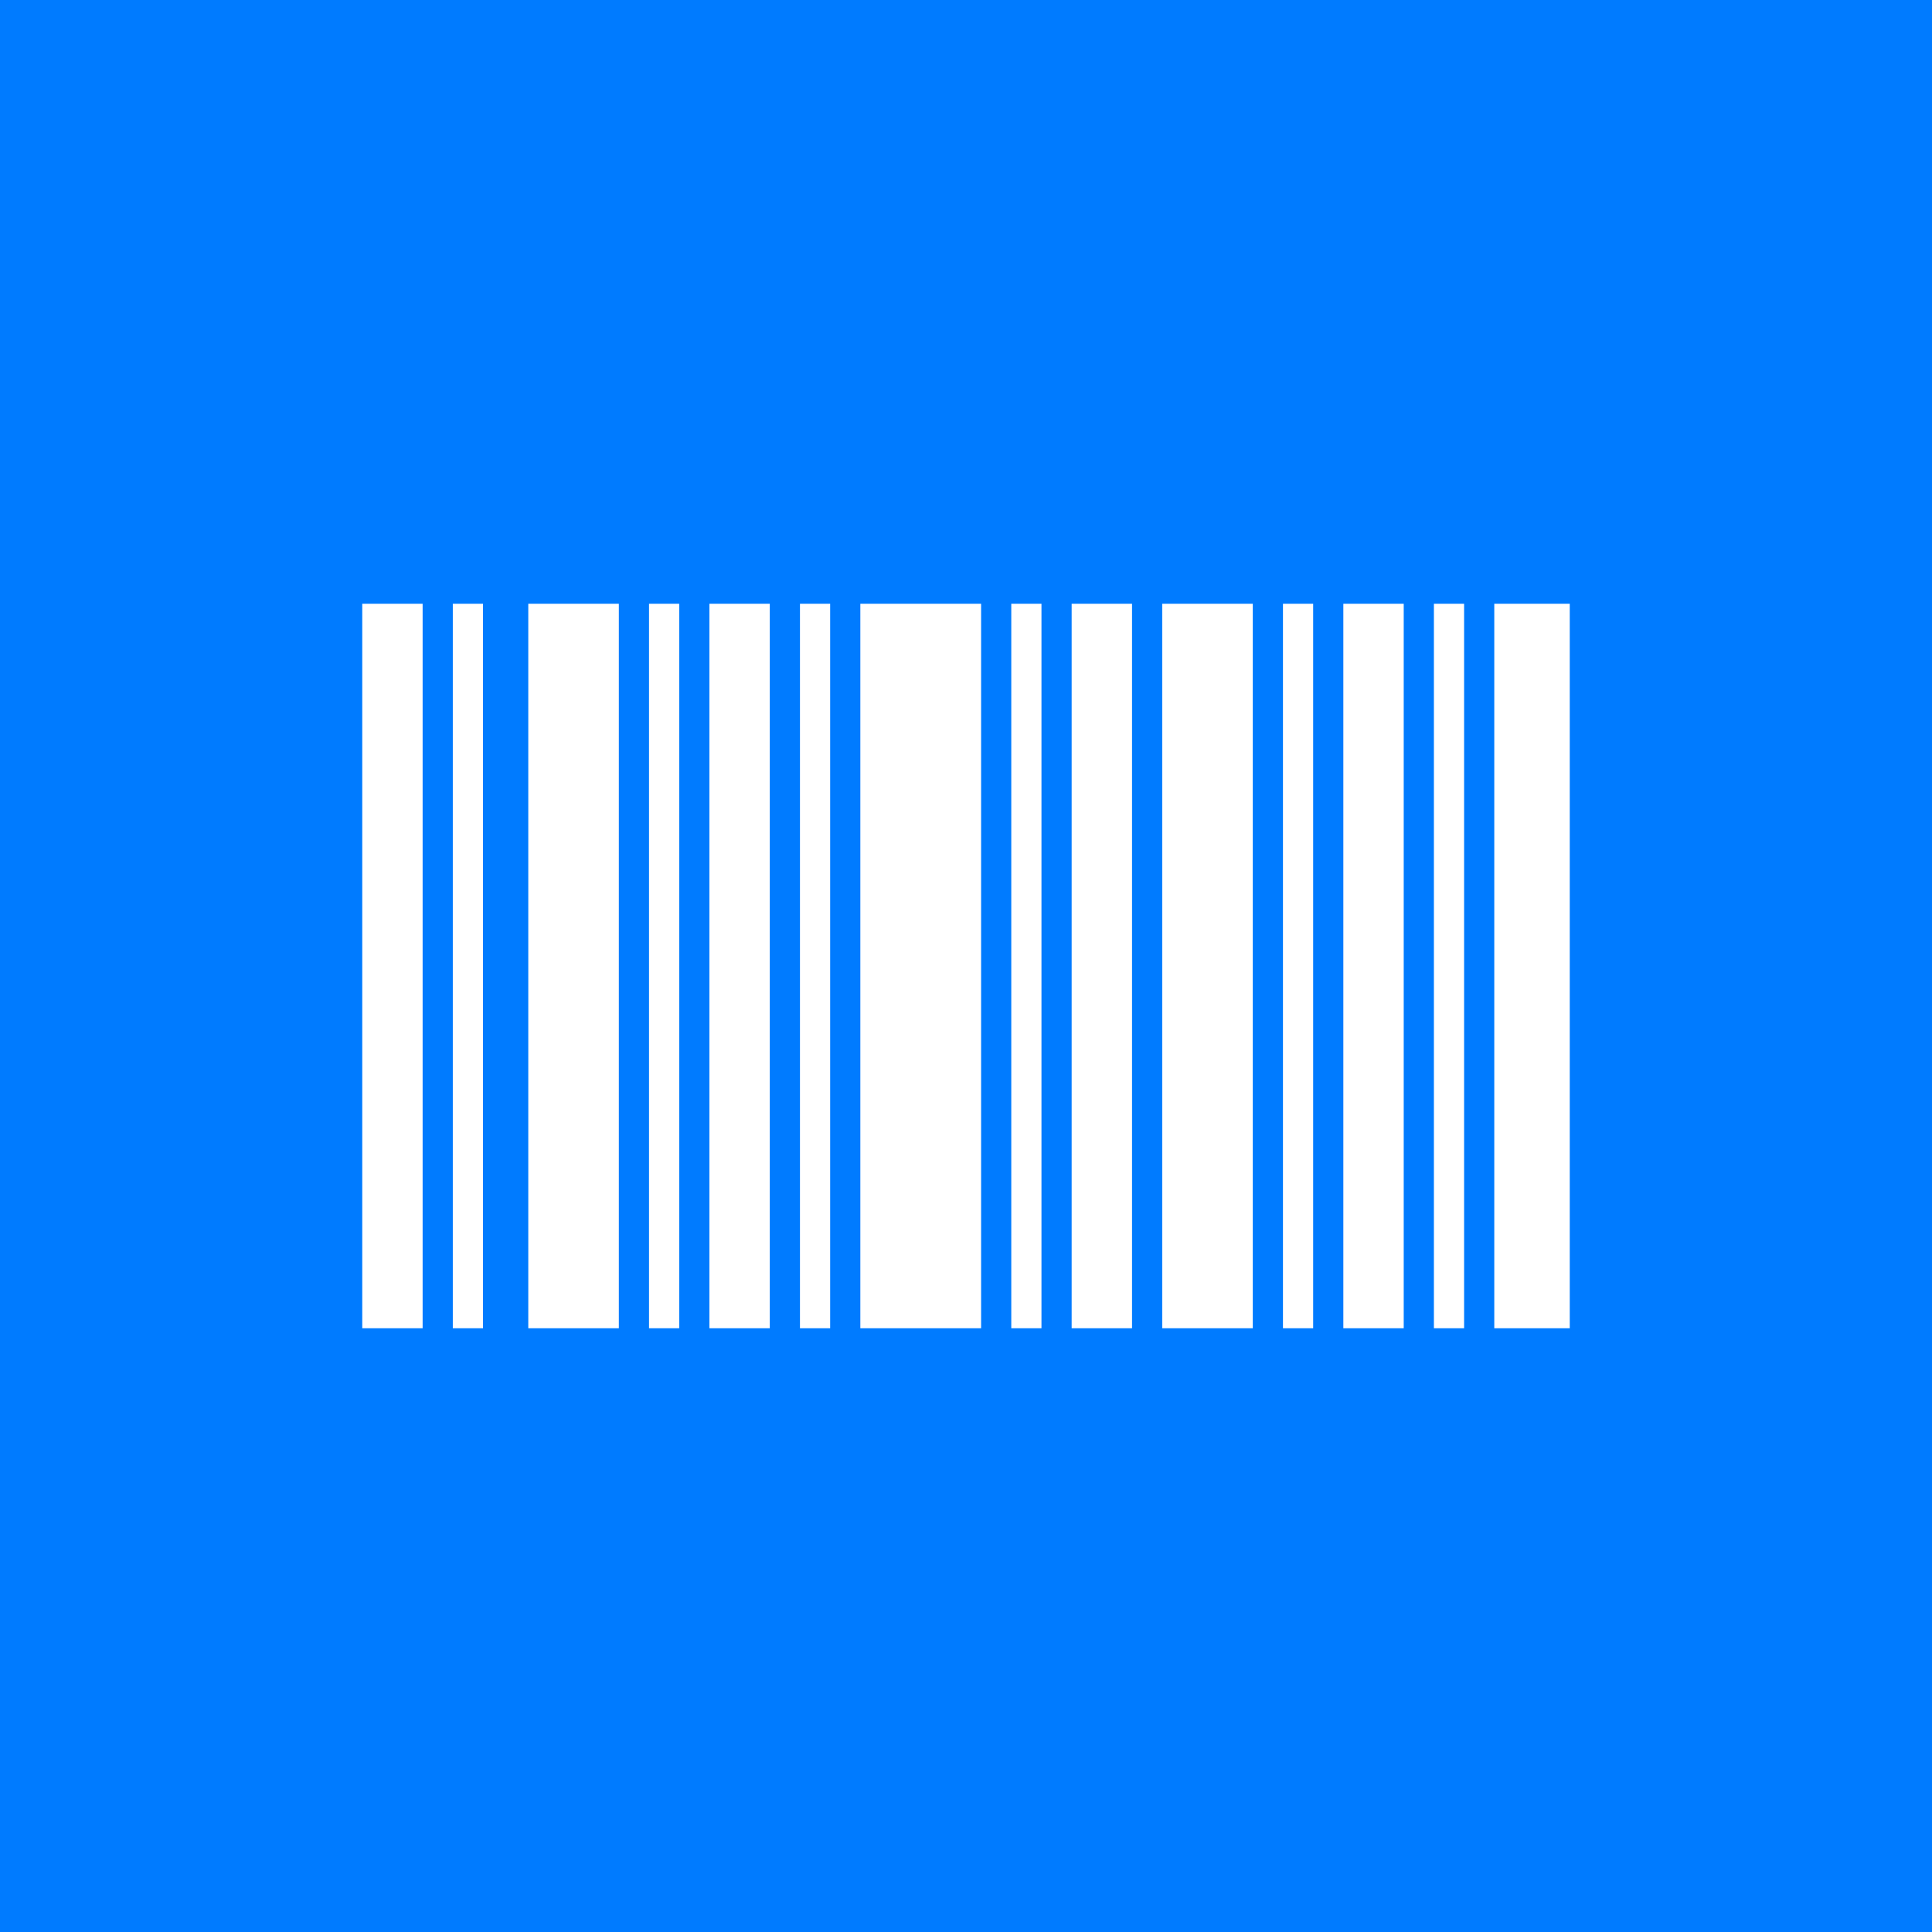
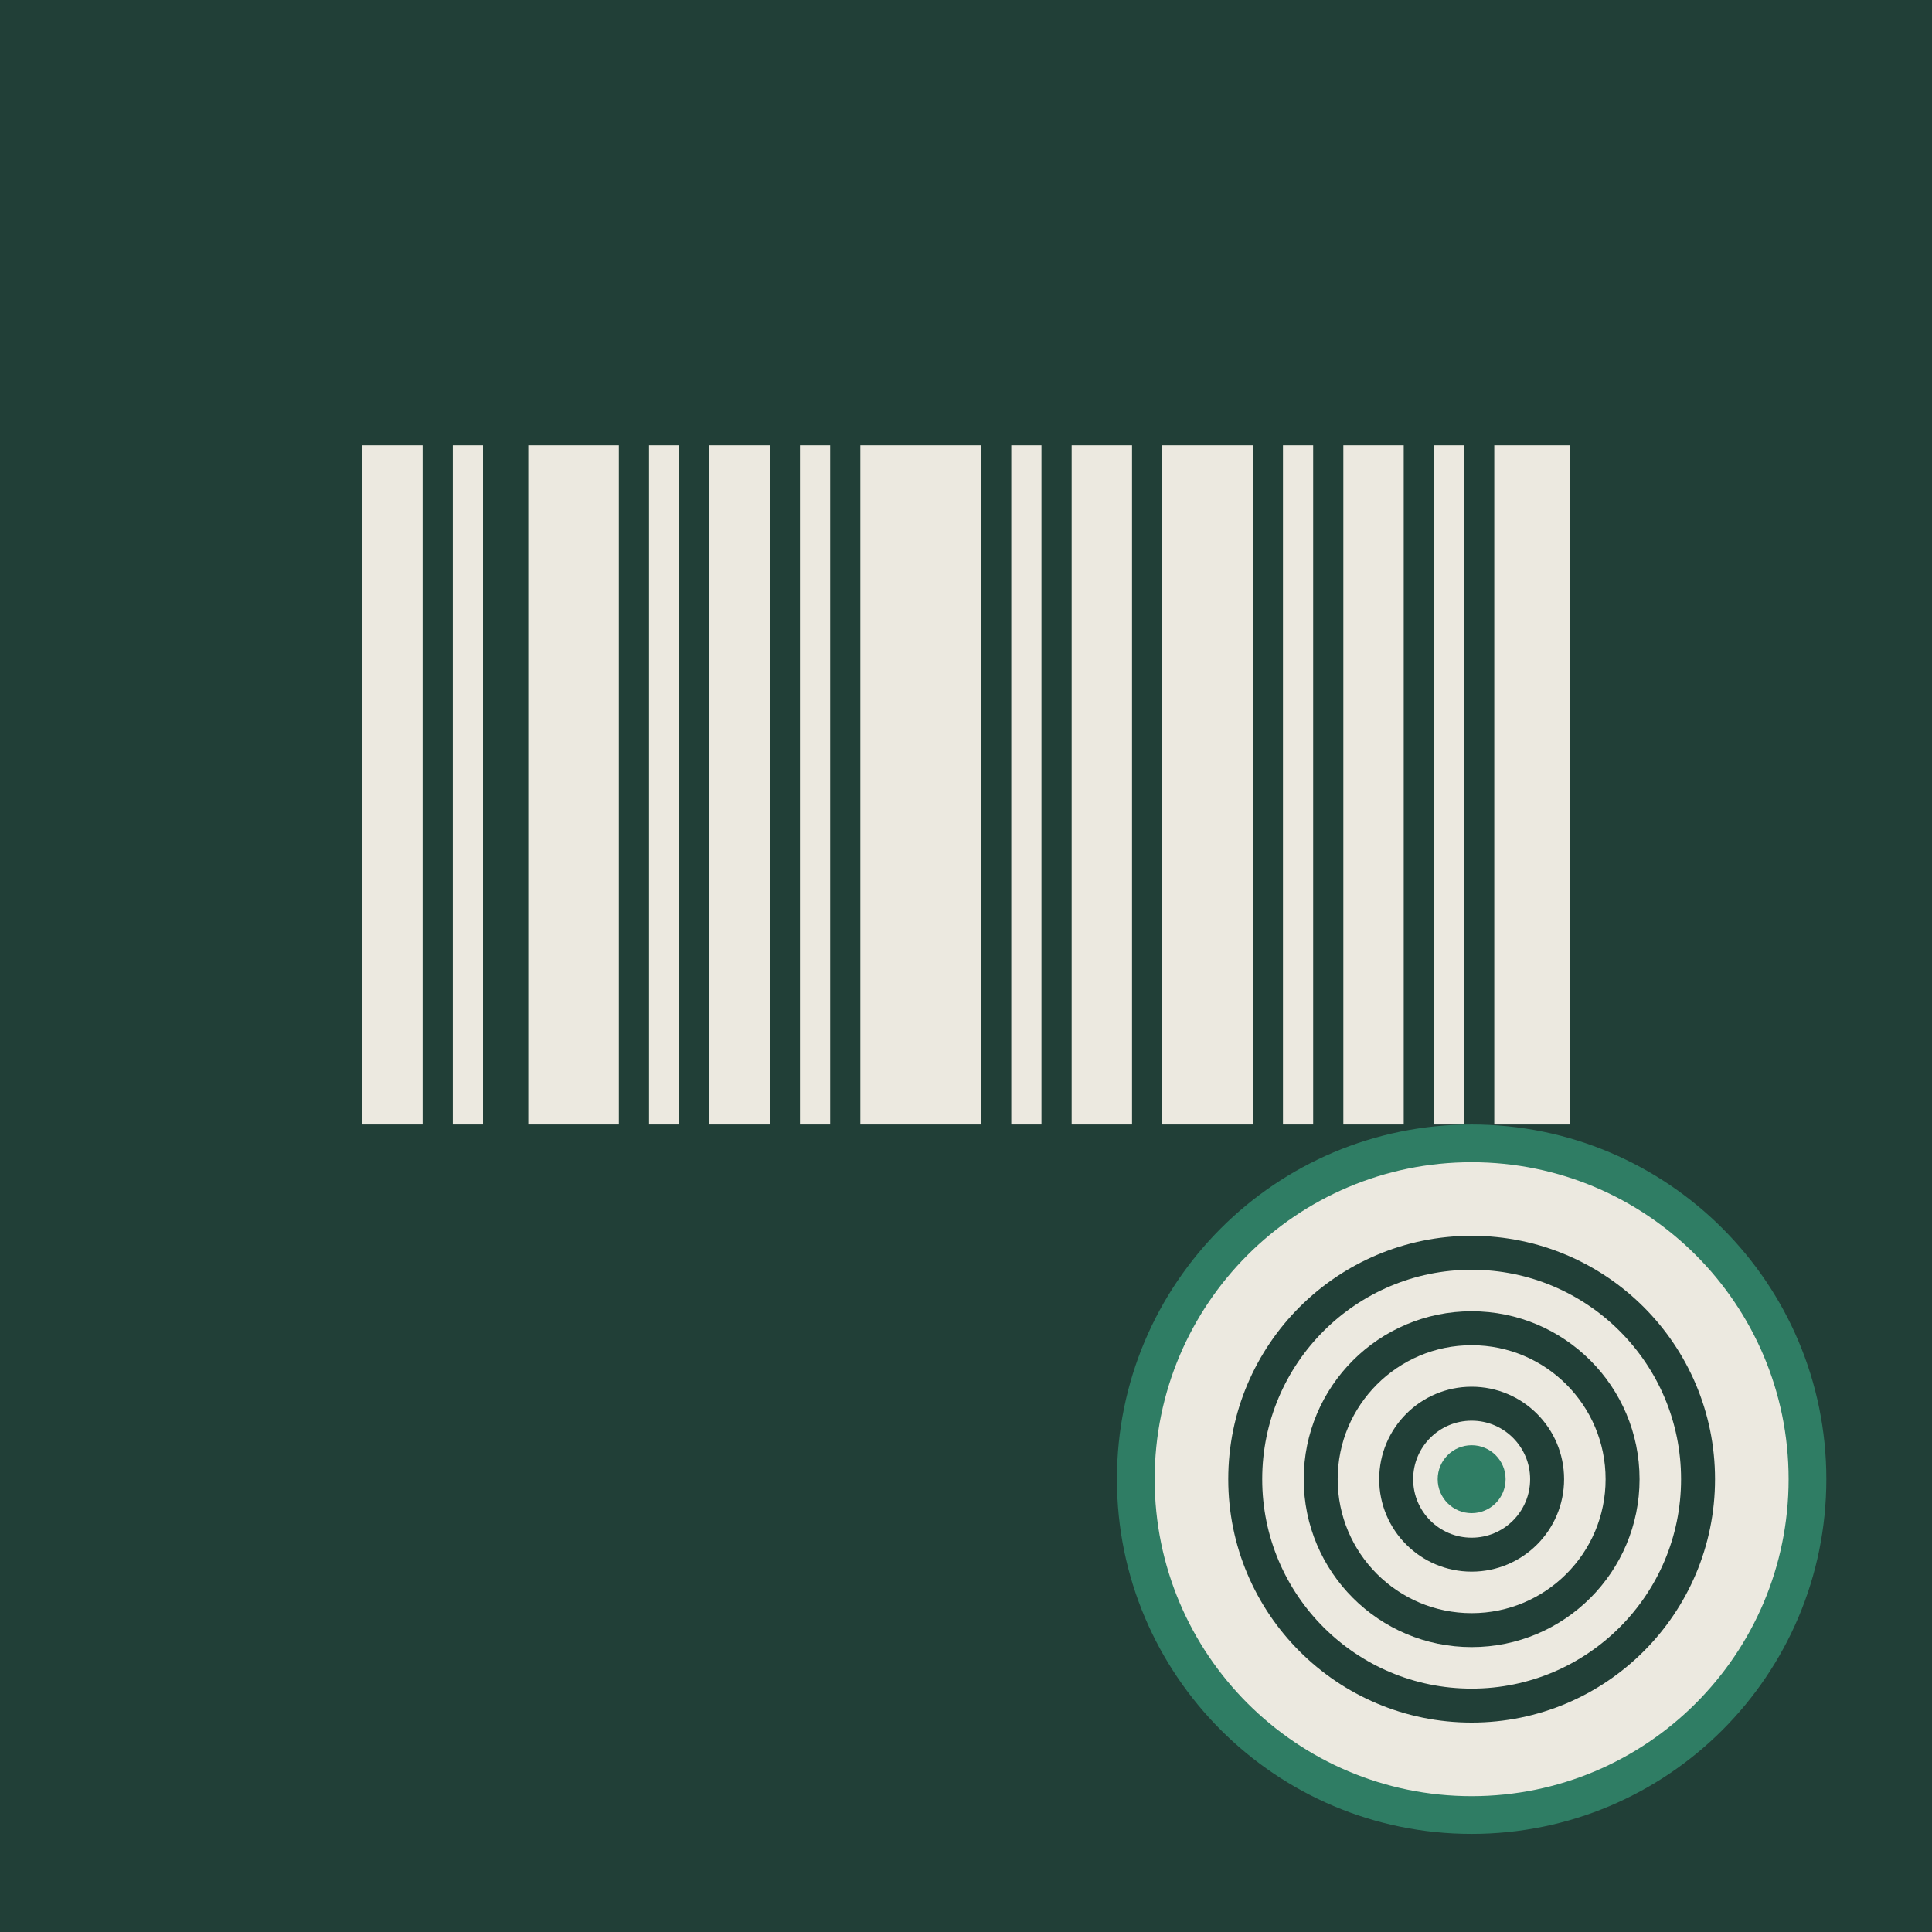
<svg xmlns="http://www.w3.org/2000/svg" viewBox="0 0 512 512">
-   <rect width="512" height="512" fill="#007bff" />
-   <g fill="#ffffff">
-     <rect x="96" y="160" width="16" height="192" />
-     <rect x="120" y="160" width="8" height="192" />
-     <rect x="140" y="160" width="24" height="192" />
-     <rect x="172" y="160" width="8" height="192" />
-     <rect x="188" y="160" width="16" height="192" />
-     <rect x="212" y="160" width="8" height="192" />
-     <rect x="228" y="160" width="32" height="192" />
-     <rect x="268" y="160" width="8" height="192" />
-     <rect x="284" y="160" width="16" height="192" />
-     <rect x="308" y="160" width="24" height="192" />
-     <rect x="340" y="160" width="8" height="192" />
-     <rect x="356" y="160" width="16" height="192" />
-     <rect x="380" y="160" width="8" height="192" />
-     <rect x="396" y="160" width="20" height="192" />
+   <rect width="512" height="512" fill="#213F37" />
+   <g fill="#ECE9E0">
+     <rect x="96" y="118" width="16" height="180" />
+     <rect x="120" y="118" width="8" height="180" />
+     <rect x="140" y="118" width="24" height="180" />
+     <rect x="172" y="118" width="8" height="180" />
+     <rect x="188" y="118" width="16" height="180" />
+     <rect x="212" y="118" width="8" height="180" />
+     <rect x="228" y="118" width="32" height="180" />
+     <rect x="268" y="118" width="8" height="180" />
+     <rect x="284" y="118" width="16" height="180" />
+     <rect x="308" y="118" width="24" height="180" />
+     <rect x="340" y="118" width="8" height="180" />
+     <rect x="356" y="118" width="16" height="180" />
+     <rect x="380" y="118" width="8" height="180" />
+     <rect x="396" y="118" width="20" height="180" />
  </g>
+   <circle cx="390" cy="392" r="94" fill="#2f7d64" />
+   <circle cx="390" cy="392" r="84" fill="#ECE9E0" />
+   <g fill="none" stroke="#213F37" stroke-width="9">
+     <circle cx="390" cy="392" r="60" />
+     <circle cx="390" cy="392" r="40" />
+     <circle cx="390" cy="392" r="20" />
+   </g>
+   <circle cx="390" cy="392" r="9" fill="#2f7d64" />
</svg>
